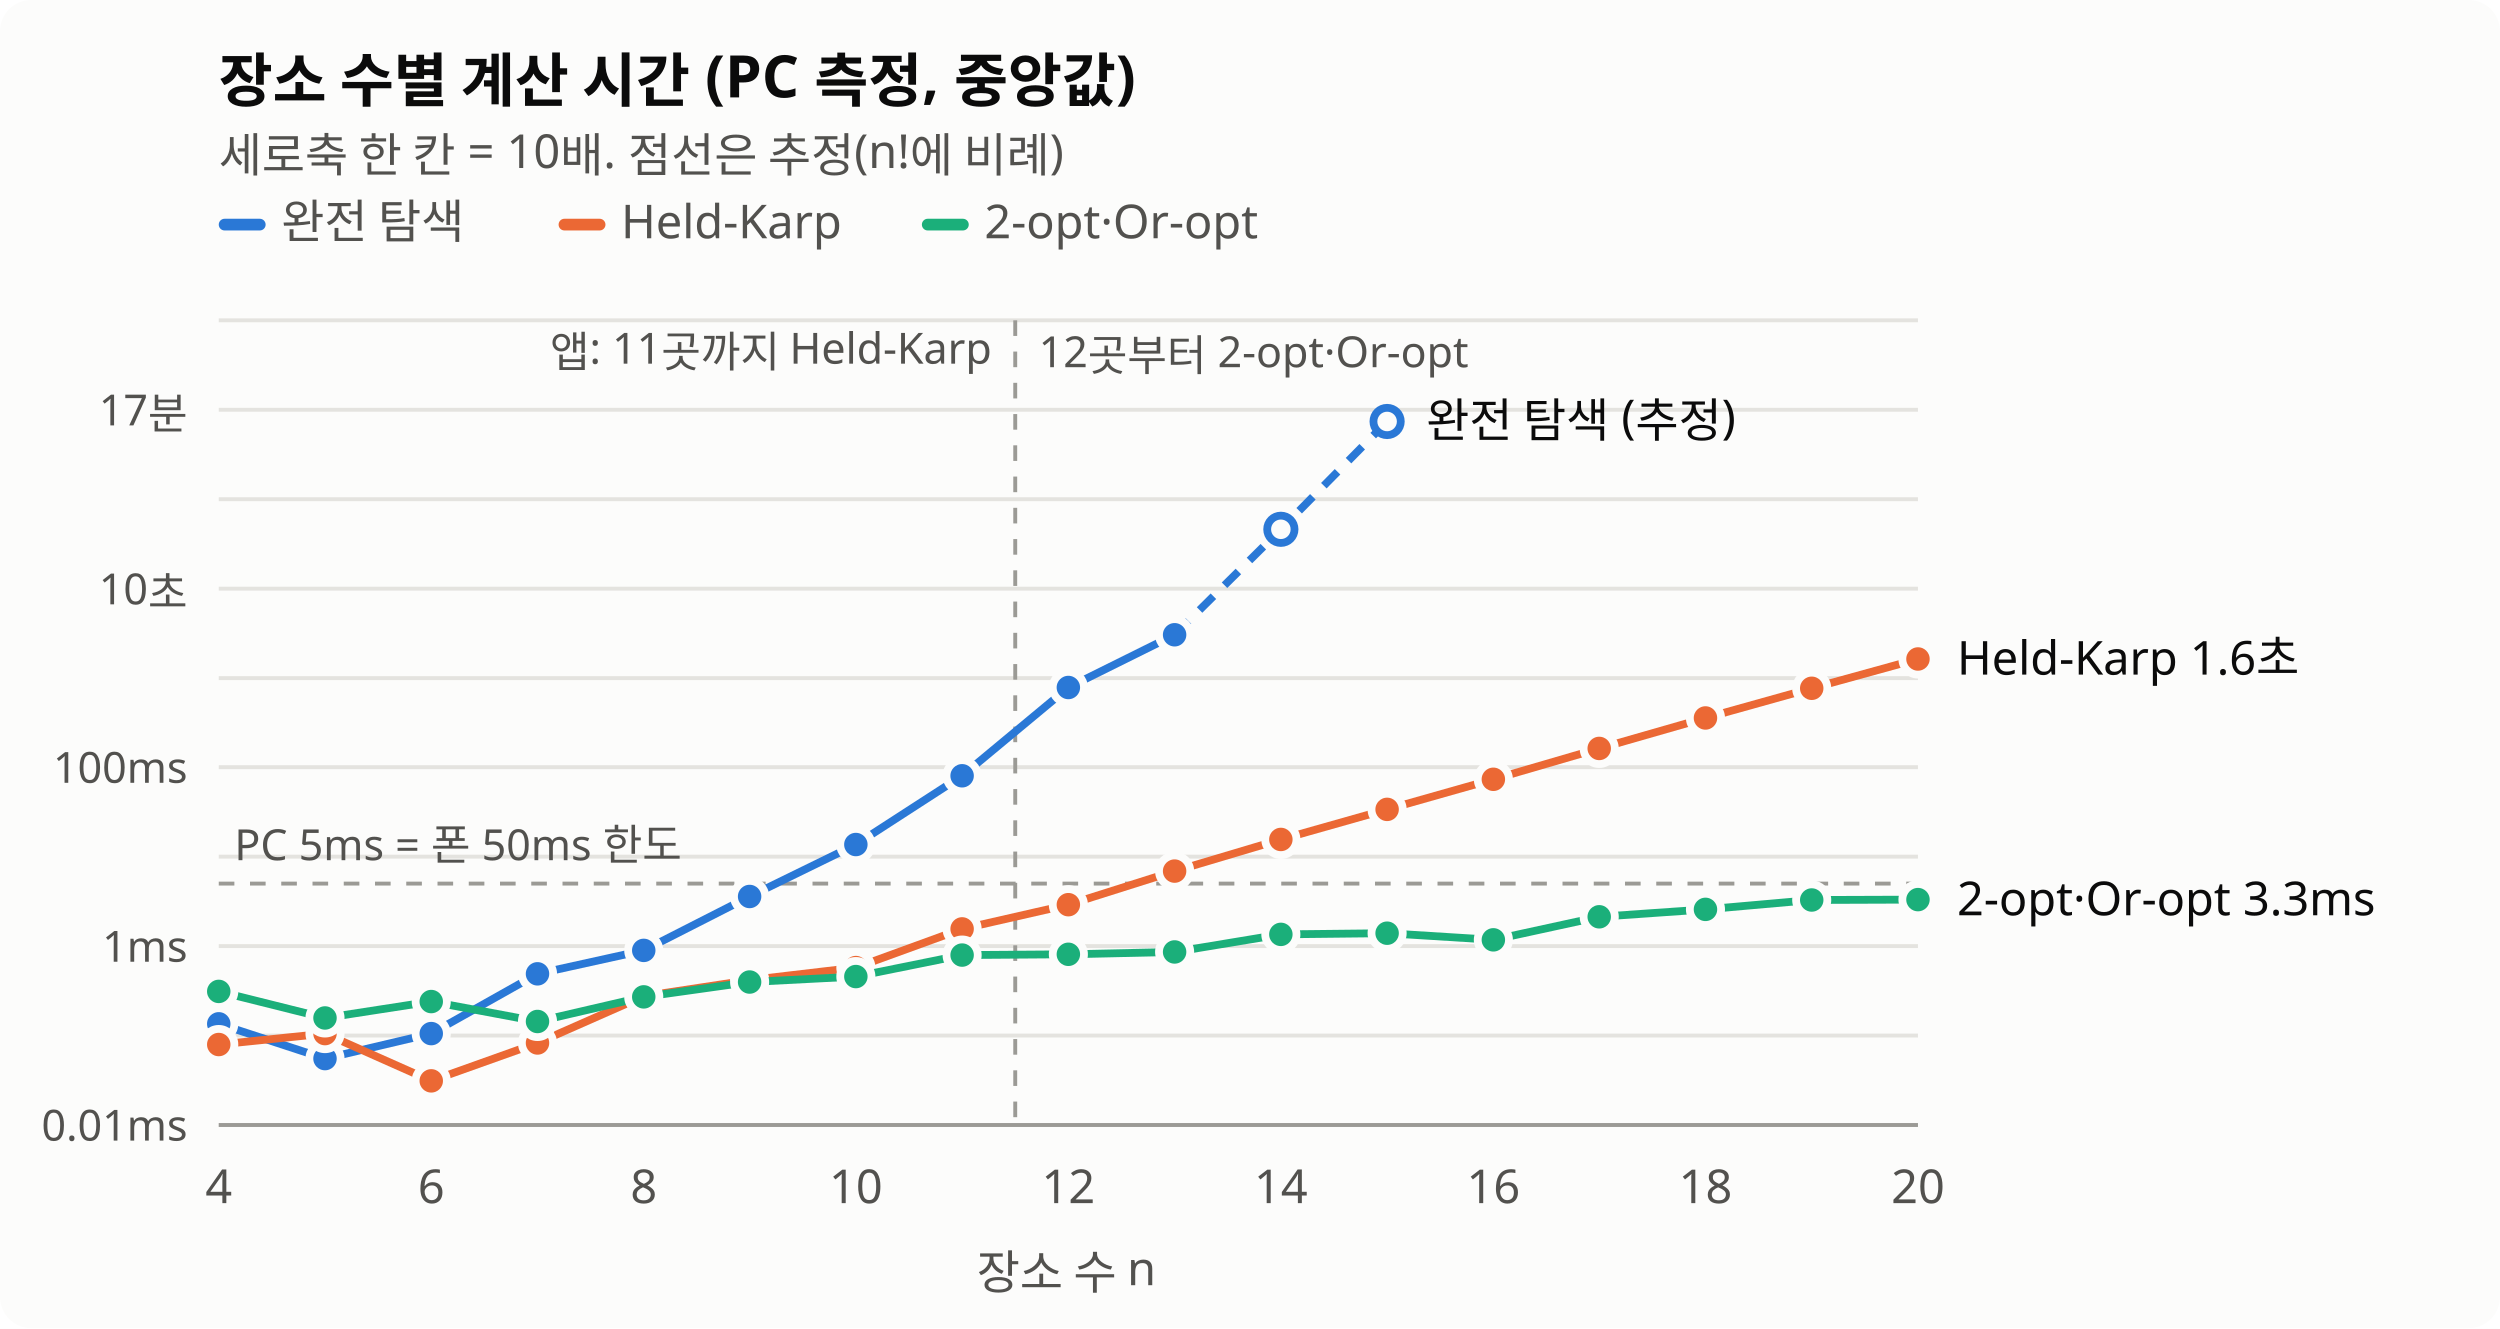
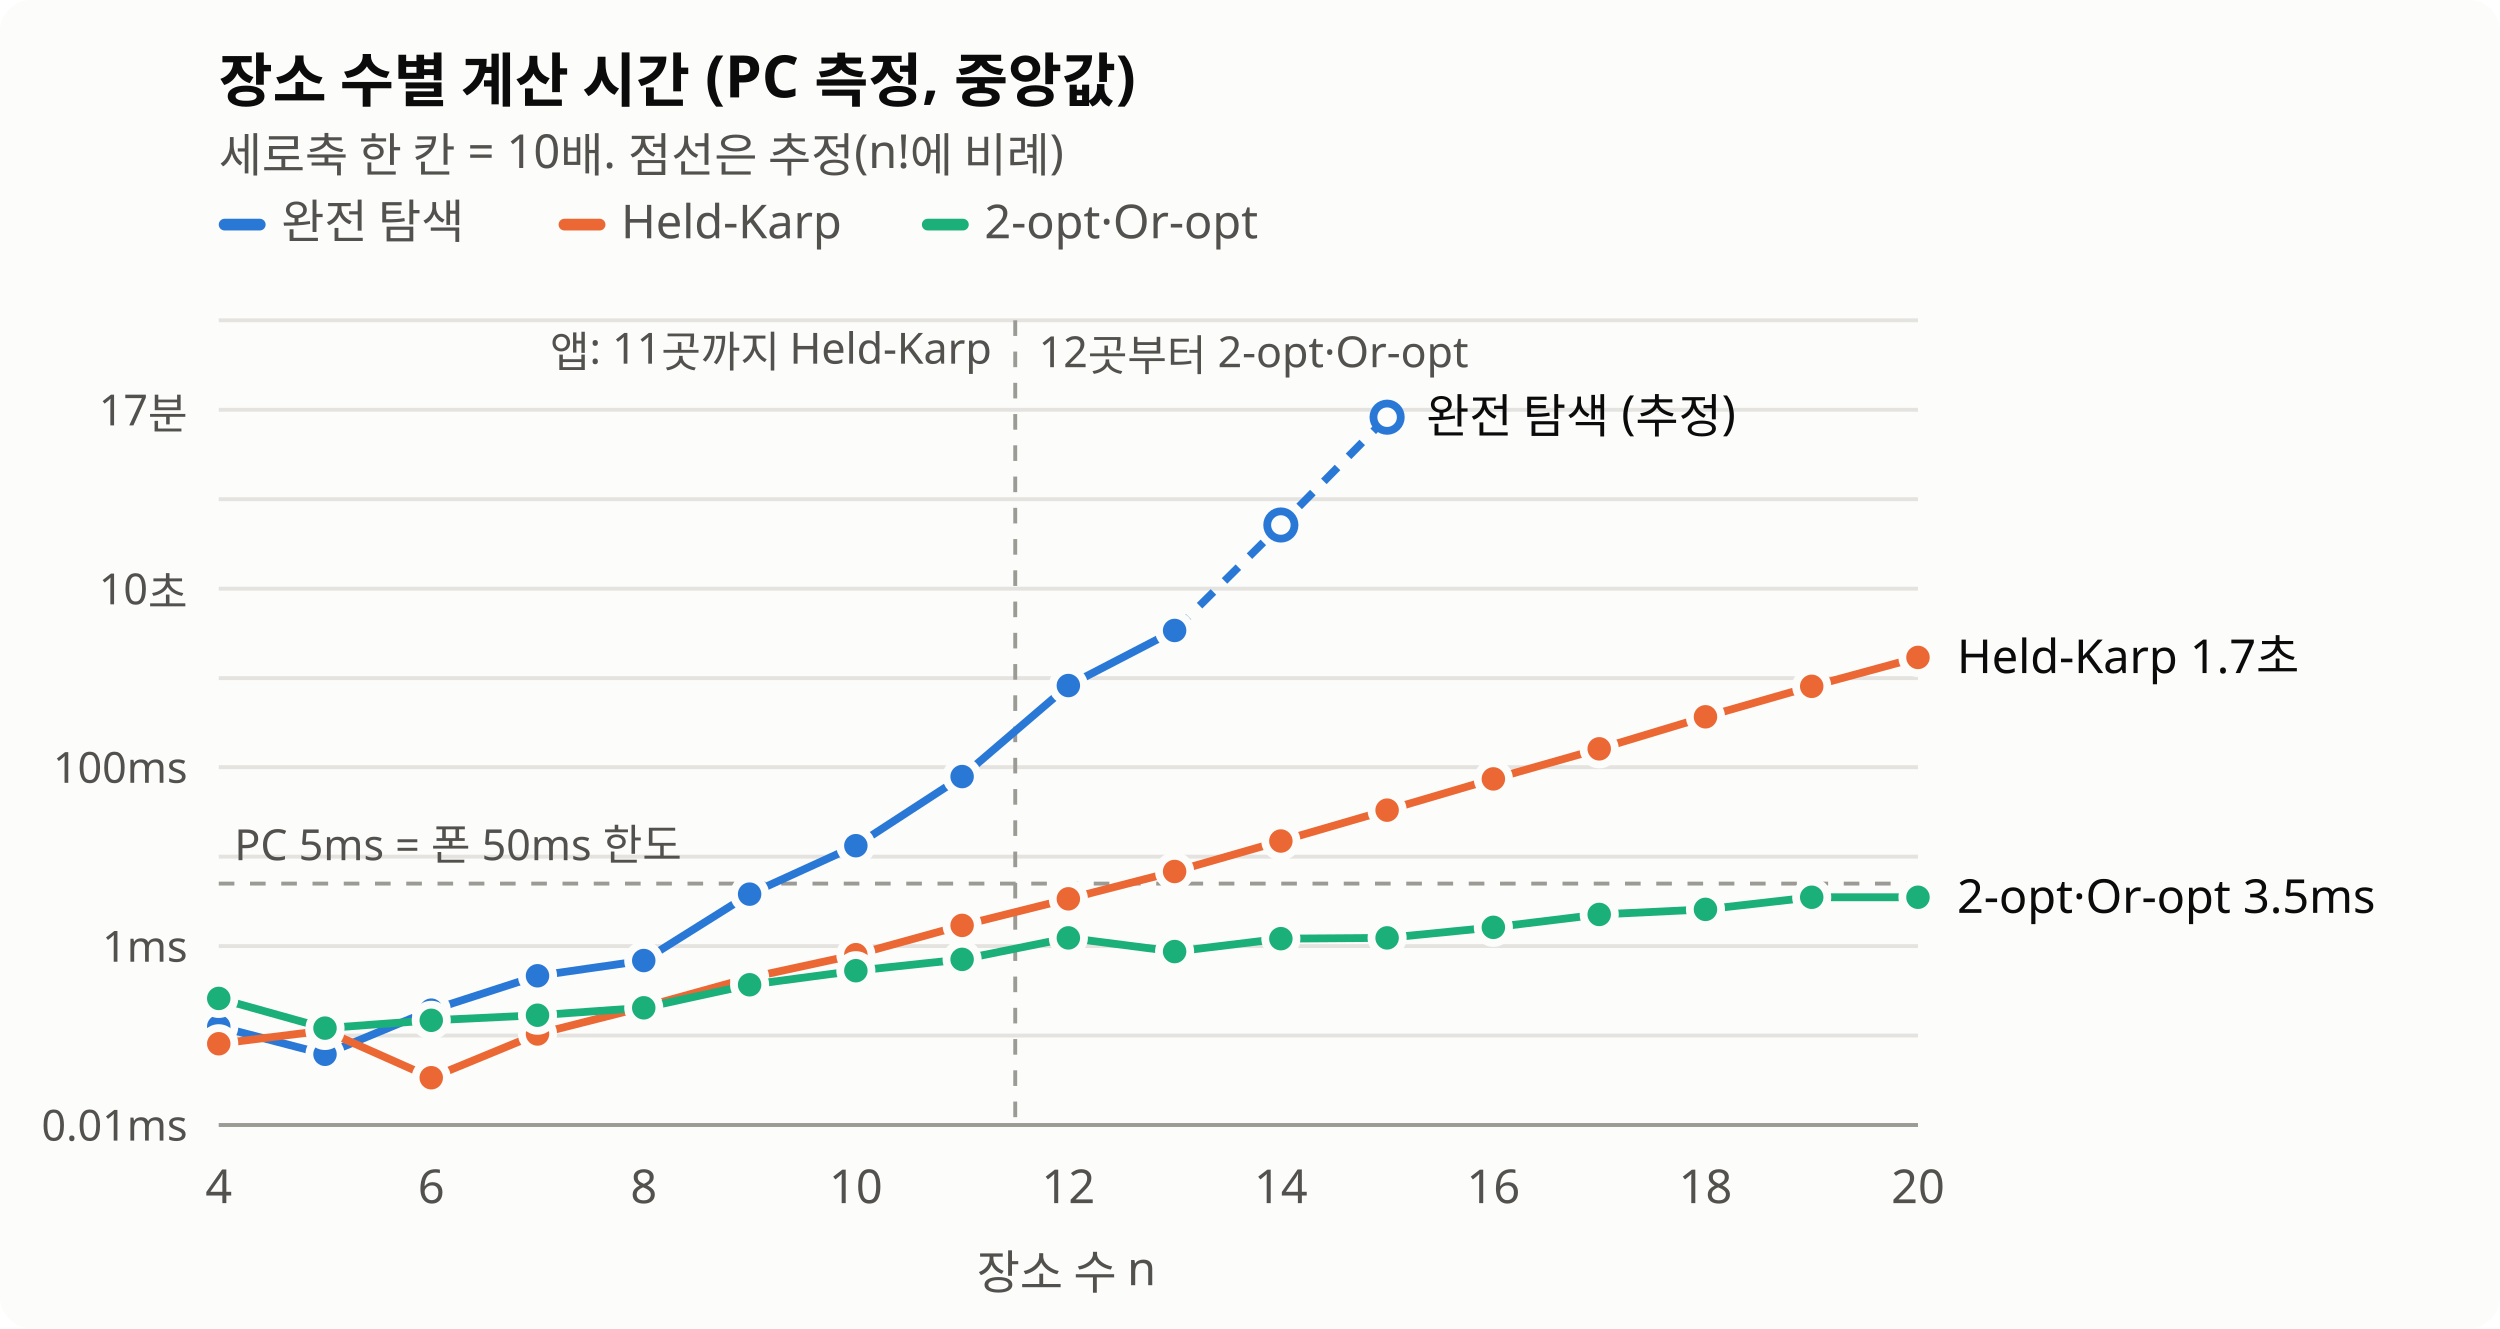
<svg xmlns="http://www.w3.org/2000/svg" viewBox="0 0 640 340" width="640" height="340" role="img" aria-label="장소 수별 계산 시간 (PC 측정, 중앙값)">
  <style>
.bg{fill:#fcfcfb}.t1{fill:#0b0b0b}.t2{fill:#52514e}.grid{stroke:#e4e3df}.axis{stroke:#9b9a95}
.l0{stroke:#2a78d6}.m0{fill:#2a78d6}.l1{stroke:#eb6834}.m1{fill:#eb6834}.l2{stroke:#1baf7a}.m2{fill:#1baf7a}.ring{stroke:#fcfcfb}
@media (prefers-color-scheme: dark){.bg{fill:#1a1a19}.t1{fill:#f0efec}.t2{fill:#c3c2b7}.grid{stroke:#383835}.axis{stroke:#6f6e69}
.l0{stroke:#3987e5}.m0{fill:#3987e5}.l1{stroke:#d95926}.m1{fill:#d95926}.l2{stroke:#199e70}.m2{fill:#199e70}.ring{stroke:#1a1a19}}
text{font-family:Pretendard,'Apple SD Gothic Neo','Malgun Gothic','Noto Sans KR',sans-serif}
</style>
  <rect class="bg" width="640" height="340" rx="8" />
  <text class="t1" x="56" y="26" font-size="15" font-weight="600">장소 수별 계산 시간 (PC 측정, 중앙값)</text>
  <text class="t2" x="56" y="44" font-size="12">세로축 한 칸 = 10배. 점선은 추정(n!에 비례)</text>
  <rect class="m0" x="56.0" y="56" width="12" height="3" rx="1.5" />
  <text class="t2" x="72.0" y="61" font-size="12">완전 탐색</text>
  <rect class="m1" x="143.0" y="56" width="12" height="3" rx="1.5" />
  <text class="t2" x="159.0" y="61" font-size="12">Held-Karp</text>
  <rect class="m2" x="236.0" y="56" width="12" height="3" rx="1.5" />
  <text class="t2" x="252.0" y="61" font-size="12">2-opt·Or-opt</text>
  <line class="grid" x1="56" x2="491" y1="288.0" y2="288.0" stroke-width="1" />
  <text class="t2" x="48" y="292.0" font-size="11" text-anchor="end">0.01ms</text>
  <line class="grid" x1="56" x2="491" y1="265.1" y2="265.1" stroke-width="1" />
  <line class="grid" x1="56" x2="491" y1="242.2" y2="242.2" stroke-width="1" />
  <text class="t2" x="48" y="246.2" font-size="11" text-anchor="end">1ms</text>
  <line class="grid" x1="56" x2="491" y1="219.3" y2="219.3" stroke-width="1" />
  <line class="grid" x1="56" x2="491" y1="196.4" y2="196.4" stroke-width="1" />
  <text class="t2" x="48" y="200.4" font-size="11" text-anchor="end">100ms</text>
  <line class="grid" x1="56" x2="491" y1="173.6" y2="173.6" stroke-width="1" />
  <line class="grid" x1="56" x2="491" y1="150.7" y2="150.7" stroke-width="1" />
  <text class="t2" x="48" y="154.7" font-size="11" text-anchor="end">10초</text>
  <line class="grid" x1="56" x2="491" y1="127.8" y2="127.8" stroke-width="1" />
  <line class="grid" x1="56" x2="491" y1="104.9" y2="104.9" stroke-width="1" />
  <text class="t2" x="48" y="108.9" font-size="11" text-anchor="end">17분</text>
  <line class="grid" x1="56" x2="491" y1="82.0" y2="82.0" stroke-width="1" />
  <line class="axis" x1="56" x2="491" y1="288.0" y2="288.0" stroke-width="1" />
  <text class="t2" x="48" y="72" font-size="11" text-anchor="end" />
  <line class="axis" x1="56" x2="491" y1="226.2" y2="226.2" stroke-width="1" stroke-dasharray="4 4" />
  <text class="t2" x="60" y="220.2" font-size="11">PC 5ms = 폰 50ms 한도</text>
  <line class="axis" x1="259.9" x2="259.9" y1="82" y2="288.0" stroke-width="1" stroke-dasharray="4 4" />
  <text class="t2" x="253.9" y="94" font-size="11" text-anchor="end">앱: 11곳까지 Held-Karp</text>
  <text class="t2" x="265.9" y="94" font-size="11">12곳부터 2-opt·Or-opt</text>
  <text class="t2" x="56.0" y="308" font-size="12" text-anchor="middle">4</text>
  <text class="t2" x="110.4" y="308" font-size="12" text-anchor="middle">6</text>
  <text class="t2" x="164.8" y="308" font-size="12" text-anchor="middle">8</text>
  <text class="t2" x="219.1" y="308" font-size="12" text-anchor="middle">10</text>
  <text class="t2" x="273.5" y="308" font-size="12" text-anchor="middle">12</text>
  <text class="t2" x="327.9" y="308" font-size="12" text-anchor="middle">14</text>
  <text class="t2" x="382.3" y="308" font-size="12" text-anchor="middle">16</text>
  <text class="t2" x="436.6" y="308" font-size="12" text-anchor="middle">18</text>
  <text class="t2" x="491.0" y="308" font-size="12" text-anchor="middle">20</text>
  <text class="t2" x="273" y="330" font-size="12" text-anchor="middle">장소 수 n</text>
-   <polyline class="l0" points="56.0,262.1 83.2,271.0 110.4,264.6 137.6,249.3 164.8,243.3 191.9,229.5 219.1,216.2 246.3,198.6 273.5,176.0 300.7,162.5" fill="none" stroke-width="2" stroke-linejoin="round" stroke-linecap="round" />
-   <polyline class="l0" points="300.7,162.5 327.9,135.5 355.1,107.9" fill="none" stroke-width="2" stroke-dasharray="5 4" stroke-linejoin="round" />
-   <circle class="m0 ring" cx="56.0" cy="262.1" r="4" stroke-width="2" />
-   <circle class="m0 ring" cx="83.2" cy="271.0" r="4" stroke-width="2" />
-   <circle class="m0 ring" cx="110.4" cy="264.6" r="4" stroke-width="2" />
-   <circle class="m0 ring" cx="137.6" cy="249.3" r="4" stroke-width="2" />
-   <circle class="m0 ring" cx="164.8" cy="243.3" r="4" stroke-width="2" />
-   <circle class="m0 ring" cx="191.9" cy="229.5" r="4" stroke-width="2" />
-   <circle class="m0 ring" cx="219.1" cy="216.2" r="4" stroke-width="2" />
-   <circle class="m0 ring" cx="246.3" cy="198.6" r="4" stroke-width="2" />
-   <circle class="m0 ring" cx="273.5" cy="176.0" r="4" stroke-width="2" />
-   <circle class="m0 ring" cx="300.7" cy="162.5" r="4" stroke-width="2" />
-   <circle class="bg l0" cx="327.9" cy="135.5" r="3.5" stroke-width="2" />
-   <circle class="bg l0" cx="355.1" cy="107.9" r="3.5" stroke-width="2" />
-   <text class="t1" x="365.1" y="111.9" font-size="12">완전 탐색 (추정)</text>
-   <polyline class="l1" points="56.0,267.4 83.2,264.6 110.4,276.7 137.6,267.0 164.8,255.0 191.9,250.9 219.1,247.7 246.3,237.8 273.5,231.6 300.7,223.0 327.9,214.9 355.1,207.2 382.3,199.5 409.4,191.6 436.6,183.8 463.8,176.2 491.0,168.7" fill="none" stroke-width="2" stroke-linejoin="round" stroke-linecap="round" />
-   <circle class="m1 ring" cx="56.0" cy="267.4" r="4" stroke-width="2" />
-   <circle class="m1 ring" cx="83.2" cy="264.6" r="4" stroke-width="2" />
-   <circle class="m1 ring" cx="110.4" cy="276.7" r="4" stroke-width="2" />
-   <circle class="m1 ring" cx="137.6" cy="267.0" r="4" stroke-width="2" />
-   <circle class="m1 ring" cx="164.8" cy="255.0" r="4" stroke-width="2" />
-   <circle class="m1 ring" cx="191.9" cy="250.9" r="4" stroke-width="2" />
-   <circle class="m1 ring" cx="219.1" cy="247.7" r="4" stroke-width="2" />
-   <circle class="m1 ring" cx="246.3" cy="237.8" r="4" stroke-width="2" />
-   <circle class="m1 ring" cx="273.5" cy="231.6" r="4" stroke-width="2" />
-   <circle class="m1 ring" cx="300.7" cy="223.0" r="4" stroke-width="2" />
-   <circle class="m1 ring" cx="327.9" cy="214.9" r="4" stroke-width="2" />
-   <circle class="m1 ring" cx="355.1" cy="207.2" r="4" stroke-width="2" />
-   <circle class="m1 ring" cx="382.3" cy="199.5" r="4" stroke-width="2" />
-   <circle class="m1 ring" cx="409.4" cy="191.6" r="4" stroke-width="2" />
-   <circle class="m1 ring" cx="436.6" cy="183.8" r="4" stroke-width="2" />
-   <circle class="m1 ring" cx="463.8" cy="176.2" r="4" stroke-width="2" />
-   <circle class="m1 ring" cx="491.0" cy="168.7" r="4" stroke-width="2" />
-   <text class="t1" x="501.0" y="172.7" font-size="12">Held-Karp 1.6초</text>
-   <polyline class="l2" points="56.0,253.8 83.2,260.6 110.4,256.4 137.6,261.5 164.8,255.2 191.9,251.4 219.1,250.0 246.3,244.5 273.5,244.3 300.7,243.7 327.9,239.2 355.1,238.9 382.3,240.6 409.4,234.7 436.6,232.8 463.8,230.4 491.0,230.3" fill="none" stroke-width="2" stroke-linejoin="round" stroke-linecap="round" />
-   <circle class="m2 ring" cx="56.0" cy="253.8" r="4" stroke-width="2" />
-   <circle class="m2 ring" cx="83.2" cy="260.6" r="4" stroke-width="2" />
-   <circle class="m2 ring" cx="110.4" cy="256.4" r="4" stroke-width="2" />
-   <circle class="m2 ring" cx="137.6" cy="261.5" r="4" stroke-width="2" />
-   <circle class="m2 ring" cx="164.8" cy="255.2" r="4" stroke-width="2" />
-   <circle class="m2 ring" cx="191.9" cy="251.4" r="4" stroke-width="2" />
-   <circle class="m2 ring" cx="219.1" cy="250.0" r="4" stroke-width="2" />
-   <circle class="m2 ring" cx="246.3" cy="244.5" r="4" stroke-width="2" />
-   <circle class="m2 ring" cx="273.5" cy="244.3" r="4" stroke-width="2" />
-   <circle class="m2 ring" cx="300.7" cy="243.7" r="4" stroke-width="2" />
-   <circle class="m2 ring" cx="327.9" cy="239.2" r="4" stroke-width="2" />
-   <circle class="m2 ring" cx="355.1" cy="238.9" r="4" stroke-width="2" />
-   <circle class="m2 ring" cx="382.3" cy="240.6" r="4" stroke-width="2" />
-   <circle class="m2 ring" cx="409.4" cy="234.7" r="4" stroke-width="2" />
+   <polyline class="l0" points="56.0,262.8 83.2,269.9 110.4,258.6 137.6,249.8 164.8,245.9 191.9,228.9 219.1,216.5 246.3,198.8 273.5,175.5 300.7,161.4" fill="none" stroke-width="2" stroke-linejoin="round" stroke-linecap="round" />
+   <polyline class="l0" points="300.7,161.4 327.9,134.4 355.1,106.8" fill="none" stroke-width="2" stroke-dasharray="5 4" stroke-linejoin="round" />
+   <circle class="m0 ring" cx="56.0" cy="262.8" r="4" stroke-width="2" />
+   <circle class="m0 ring" cx="83.2" cy="269.9" r="4" stroke-width="2" />
+   <circle class="m0 ring" cx="110.4" cy="258.6" r="4" stroke-width="2" />
+   <circle class="m0 ring" cx="137.6" cy="249.8" r="4" stroke-width="2" />
+   <circle class="m0 ring" cx="164.8" cy="245.9" r="4" stroke-width="2" />
+   <circle class="m0 ring" cx="191.9" cy="228.9" r="4" stroke-width="2" />
+   <circle class="m0 ring" cx="219.1" cy="216.5" r="4" stroke-width="2" />
+   <circle class="m0 ring" cx="246.3" cy="198.8" r="4" stroke-width="2" />
+   <circle class="m0 ring" cx="273.5" cy="175.5" r="4" stroke-width="2" />
+   <circle class="m0 ring" cx="300.7" cy="161.4" r="4" stroke-width="2" />
+   <circle class="bg l0" cx="327.9" cy="134.4" r="3.5" stroke-width="2" />
+   <circle class="bg l0" cx="355.1" cy="106.8" r="3.5" stroke-width="2" />
+   <text class="t1" x="365.1" y="110.8" font-size="12">완전 탐색 (추정)</text>
+   <polyline class="l1" points="56.0,267.2 83.2,263.8 110.4,275.9 137.6,264.7 164.8,257.8 191.9,250.3 219.1,244.4 246.3,236.9 273.5,230.1 300.7,223.1 327.9,215.3 355.1,207.4 382.3,199.4 409.4,191.7 436.6,183.5 463.8,175.7 491.0,168.3" fill="none" stroke-width="2" stroke-linejoin="round" stroke-linecap="round" />
+   <circle class="m1 ring" cx="56.0" cy="267.2" r="4" stroke-width="2" />
+   <circle class="m1 ring" cx="83.2" cy="263.8" r="4" stroke-width="2" />
+   <circle class="m1 ring" cx="110.4" cy="275.9" r="4" stroke-width="2" />
+   <circle class="m1 ring" cx="137.6" cy="264.7" r="4" stroke-width="2" />
+   <circle class="m1 ring" cx="164.8" cy="257.8" r="4" stroke-width="2" />
+   <circle class="m1 ring" cx="191.9" cy="250.3" r="4" stroke-width="2" />
+   <circle class="m1 ring" cx="219.1" cy="244.4" r="4" stroke-width="2" />
+   <circle class="m1 ring" cx="246.3" cy="236.9" r="4" stroke-width="2" />
+   <circle class="m1 ring" cx="273.5" cy="230.1" r="4" stroke-width="2" />
+   <circle class="m1 ring" cx="300.7" cy="223.1" r="4" stroke-width="2" />
+   <circle class="m1 ring" cx="327.9" cy="215.3" r="4" stroke-width="2" />
+   <circle class="m1 ring" cx="355.1" cy="207.4" r="4" stroke-width="2" />
+   <circle class="m1 ring" cx="382.3" cy="199.4" r="4" stroke-width="2" />
+   <circle class="m1 ring" cx="409.4" cy="191.7" r="4" stroke-width="2" />
+   <circle class="m1 ring" cx="436.6" cy="183.5" r="4" stroke-width="2" />
+   <circle class="m1 ring" cx="463.8" cy="175.7" r="4" stroke-width="2" />
+   <circle class="m1 ring" cx="491.0" cy="168.3" r="4" stroke-width="2" />
+   <text class="t1" x="501.0" y="172.3" font-size="12">Held-Karp 1.7초</text>
+   <polyline class="l2" points="56.0,255.6 83.2,263.2 110.4,261.2 137.6,259.9 164.8,258.0 191.9,252.1 219.1,248.5 246.3,245.6 273.5,240.1 300.7,243.6 327.9,240.3 355.1,240.1 382.3,237.4 409.4,234.1 436.6,232.8 463.8,229.7 491.0,229.7" fill="none" stroke-width="2" stroke-linejoin="round" stroke-linecap="round" />
+   <circle class="m2 ring" cx="56.0" cy="255.6" r="4" stroke-width="2" />
+   <circle class="m2 ring" cx="83.2" cy="263.2" r="4" stroke-width="2" />
+   <circle class="m2 ring" cx="110.4" cy="261.2" r="4" stroke-width="2" />
+   <circle class="m2 ring" cx="137.6" cy="259.9" r="4" stroke-width="2" />
+   <circle class="m2 ring" cx="164.8" cy="258.0" r="4" stroke-width="2" />
+   <circle class="m2 ring" cx="191.9" cy="252.1" r="4" stroke-width="2" />
+   <circle class="m2 ring" cx="219.1" cy="248.5" r="4" stroke-width="2" />
+   <circle class="m2 ring" cx="246.3" cy="245.6" r="4" stroke-width="2" />
+   <circle class="m2 ring" cx="273.5" cy="240.1" r="4" stroke-width="2" />
+   <circle class="m2 ring" cx="300.7" cy="243.6" r="4" stroke-width="2" />
+   <circle class="m2 ring" cx="327.9" cy="240.3" r="4" stroke-width="2" />
+   <circle class="m2 ring" cx="355.1" cy="240.1" r="4" stroke-width="2" />
+   <circle class="m2 ring" cx="382.3" cy="237.4" r="4" stroke-width="2" />
+   <circle class="m2 ring" cx="409.4" cy="234.1" r="4" stroke-width="2" />
  <circle class="m2 ring" cx="436.6" cy="232.8" r="4" stroke-width="2" />
-   <circle class="m2 ring" cx="463.8" cy="230.4" r="4" stroke-width="2" />
-   <circle class="m2 ring" cx="491.0" cy="230.3" r="4" stroke-width="2" />
-   <text class="t1" x="501.0" y="234.3" font-size="12">2-opt·Or-opt 3.3ms</text>
+   <circle class="m2 ring" cx="463.8" cy="229.7" r="4" stroke-width="2" />
+   <circle class="m2 ring" cx="491.0" cy="229.7" r="4" stroke-width="2" />
+   <text class="t1" x="501.0" y="233.7" font-size="12">2-opt·Or-opt 3.5ms</text>
</svg>
